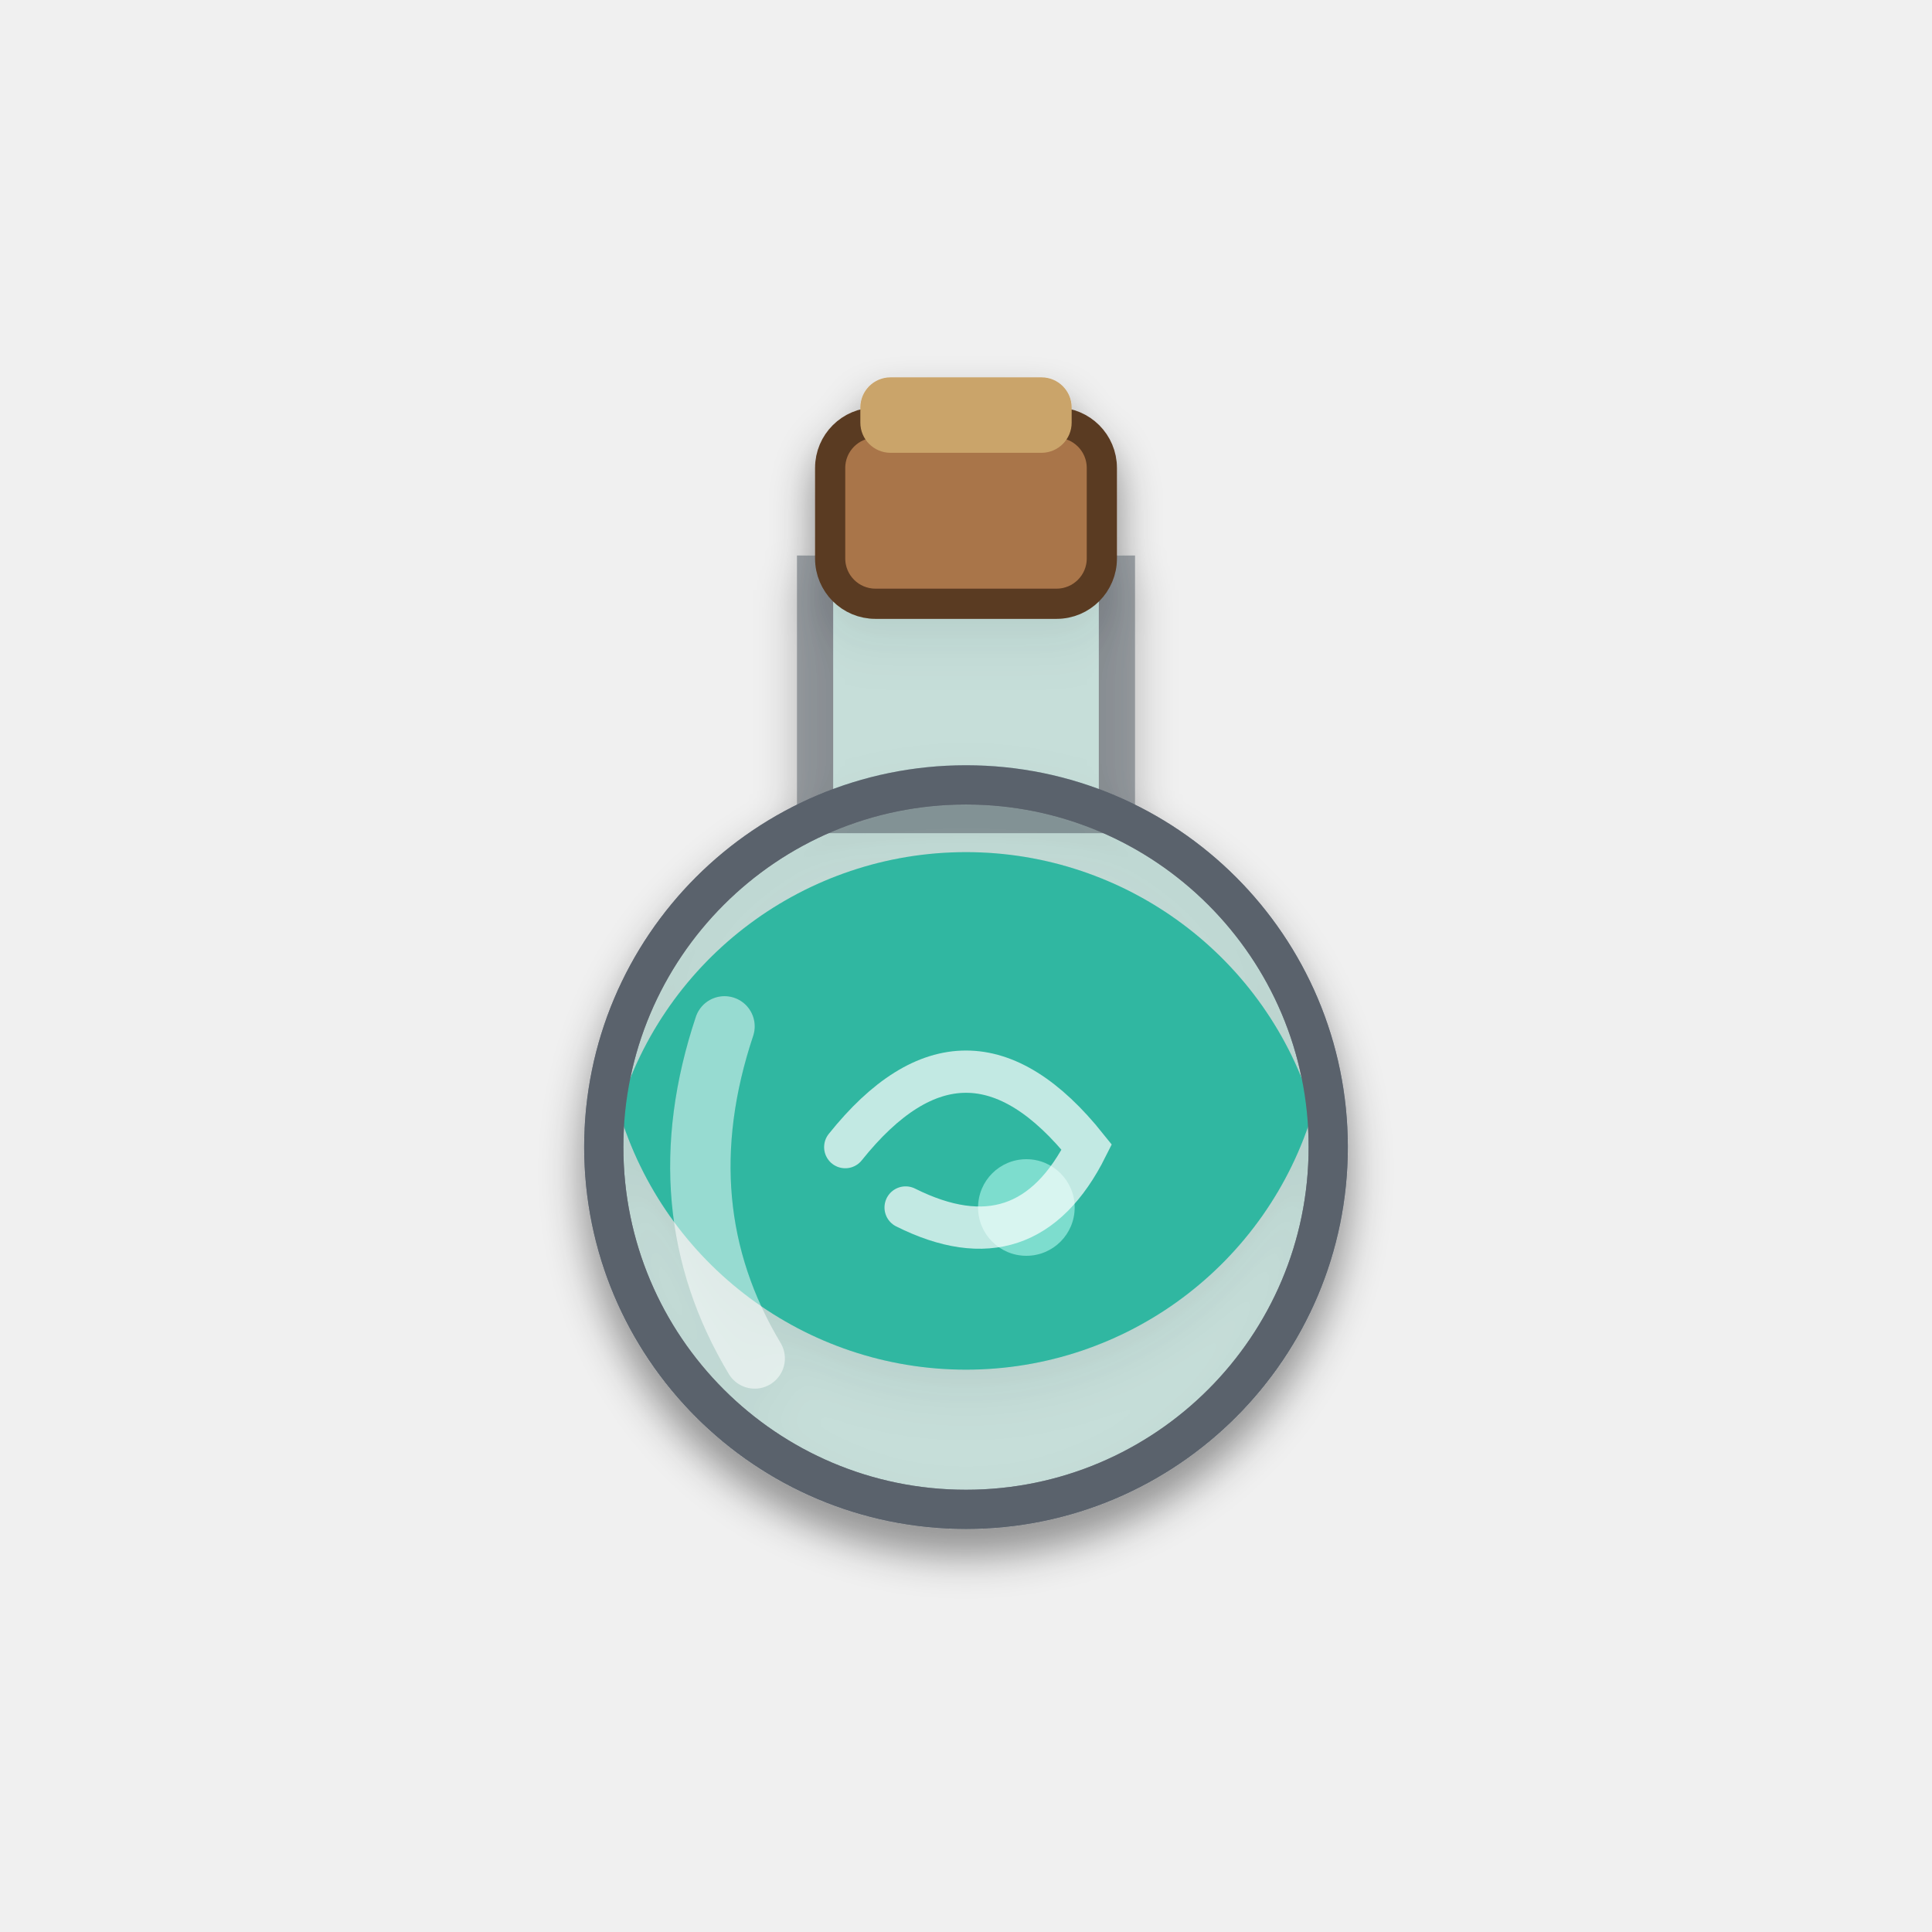
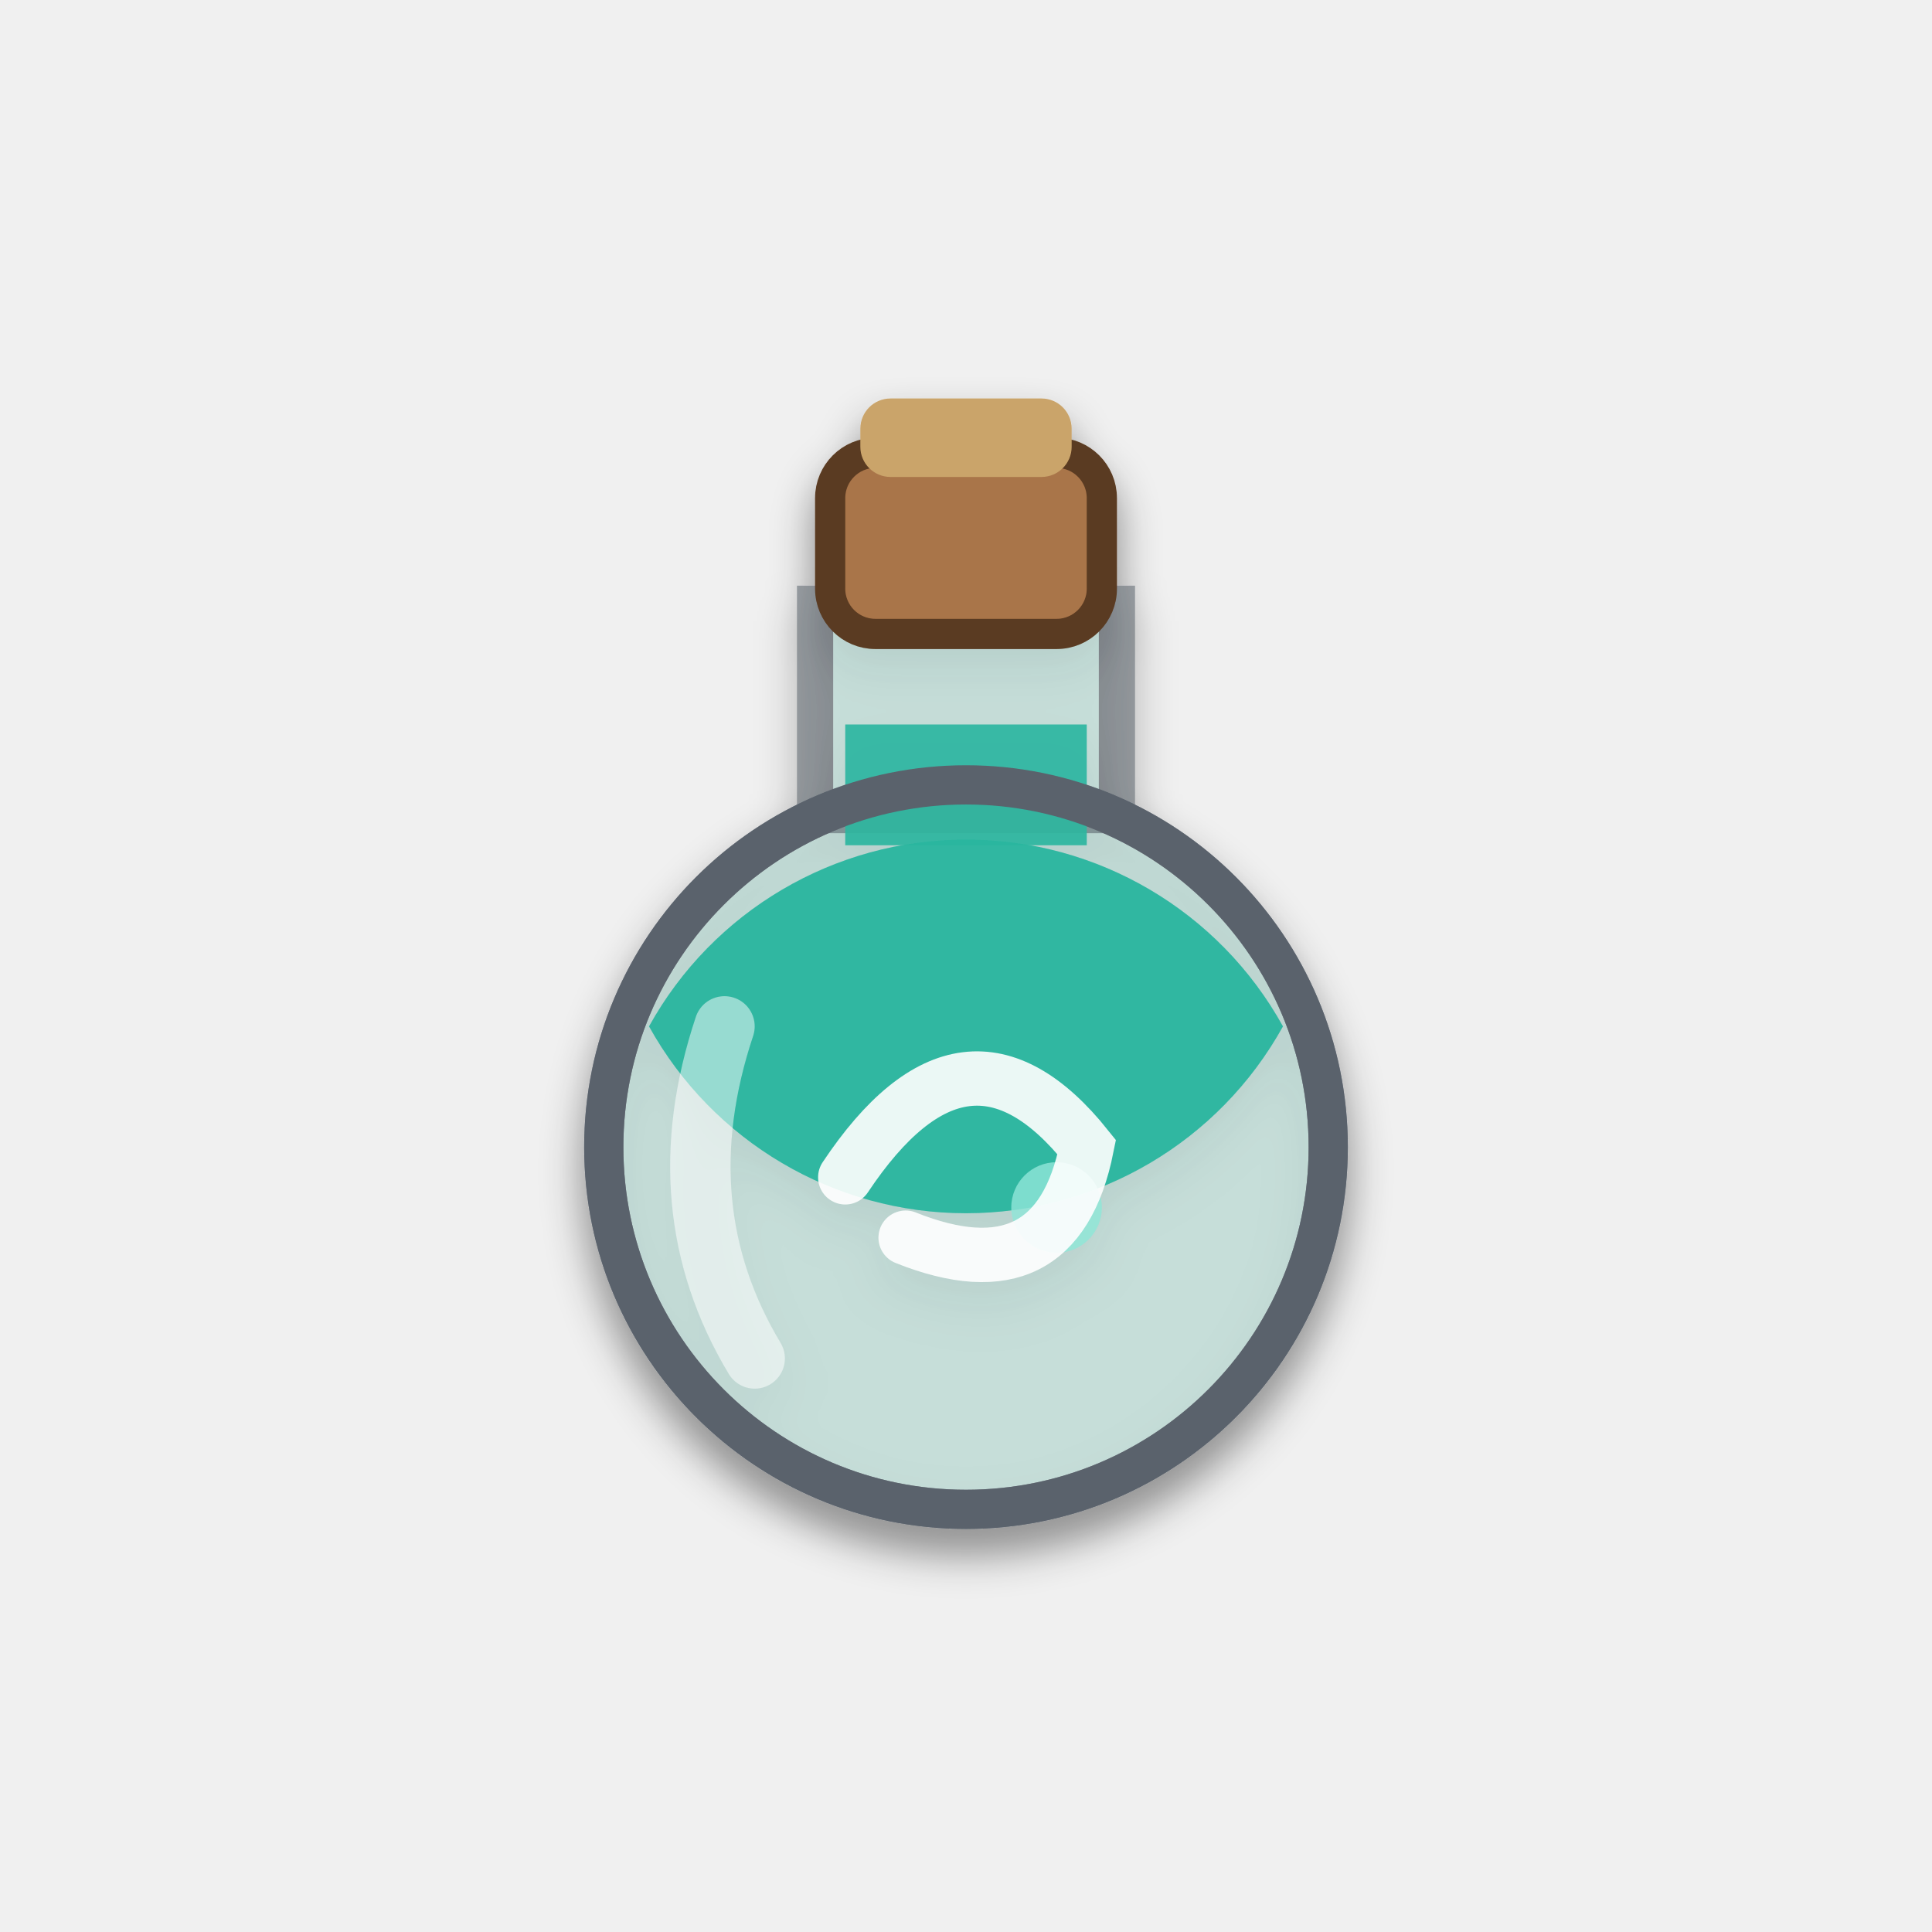
<svg xmlns="http://www.w3.org/2000/svg" viewBox="0 0 64 64" width="64" height="64" shape-rendering="geometricPrecision">
  <defs>
    <filter id="s" x="-20%" y="-20%" width="140%" height="140%">
      <feDropShadow dx="0" dy="0.8" stdDeviation="0.7" flood-color="#000" flood-opacity="0.45" />
    </filter>
  </defs>
  <g filter="url(#s)">
    <circle cx="32" cy="38" r="12" fill="#bfe6df" stroke="#5a626c" stroke-width="1.3" opacity=".55" />
-     <path d="M27 27 L27 19 L37 19 L37 27 Z" fill="#bfe6df" stroke="#5a626c" stroke-width="1.2" opacity=".55" />
-     <path d="M20.5 36.8 A12 12 0 0 0 43.5 36.8 A12 12 0 0 0 20.5 36.8 Z" fill="#2bb6a0" opacity=".95" />
+     <path d="M27 27 L27 20 L37 20 L37 27 Z" fill="#bfe6df" stroke="#5a626c" stroke-width="1.2" opacity=".55" />
+     <path d="M21.5 34 A12 12 0 0 0 42.5 34 A12 12 0 0 0 21.5 34 Z" fill="#2bb6a0" opacity=".95" />
+     <rect x="28" y="24" width="8" height="4" rx="0" fill="#2bb6a0" opacity=".9" />
    <circle cx="32" cy="38" r="12" fill="none" stroke="#5a626c" stroke-width="1.3" />
-     <rect x="28" y="36.8" width="8" height="-7.8" rx="0" fill="#2bb6a0" opacity=".9" />
    <path d="M24 34 Q22 40 25 45" fill="none" stroke="#ffffff" stroke-width="2" stroke-linecap="round" opacity=".5" />
-     <circle cx="34" cy="40" r="1.6" fill="#8fe6d8" opacity=".8" />
-     <rect x="27.5" y="14" width="9" height="6" rx="1.5" fill="#a9744a" stroke="#5a3a20" stroke-width="1" />
-     <rect x="28.5" y="12.5" width="7" height="2.5" rx="1" fill="#caa46a" />
-     <path d="M28 38 q4 -5 8 0 q-2 4 -6 2" fill="none" stroke="#ffffff" stroke-width="1.4" stroke-linecap="round" opacity=".7" />
+     <circle cx="35" cy="40" r="1.5" fill="#8fe6d8" opacity=".8" />
+     <rect x="27.5" y="15" width="9" height="6" rx="1.5" fill="#a9744a" stroke="#5a3a20" stroke-width="1" />
+     <rect x="28.5" y="13.2" width="7" height="2.6" rx="1" fill="#caa46a" />
+     <path d="M28 39 q4 -6 8 -1 q-1 5 -6 3" fill="none" stroke="#ffffff" stroke-width="1.8" stroke-linecap="round" opacity=".9" />
  </g>
</svg>
